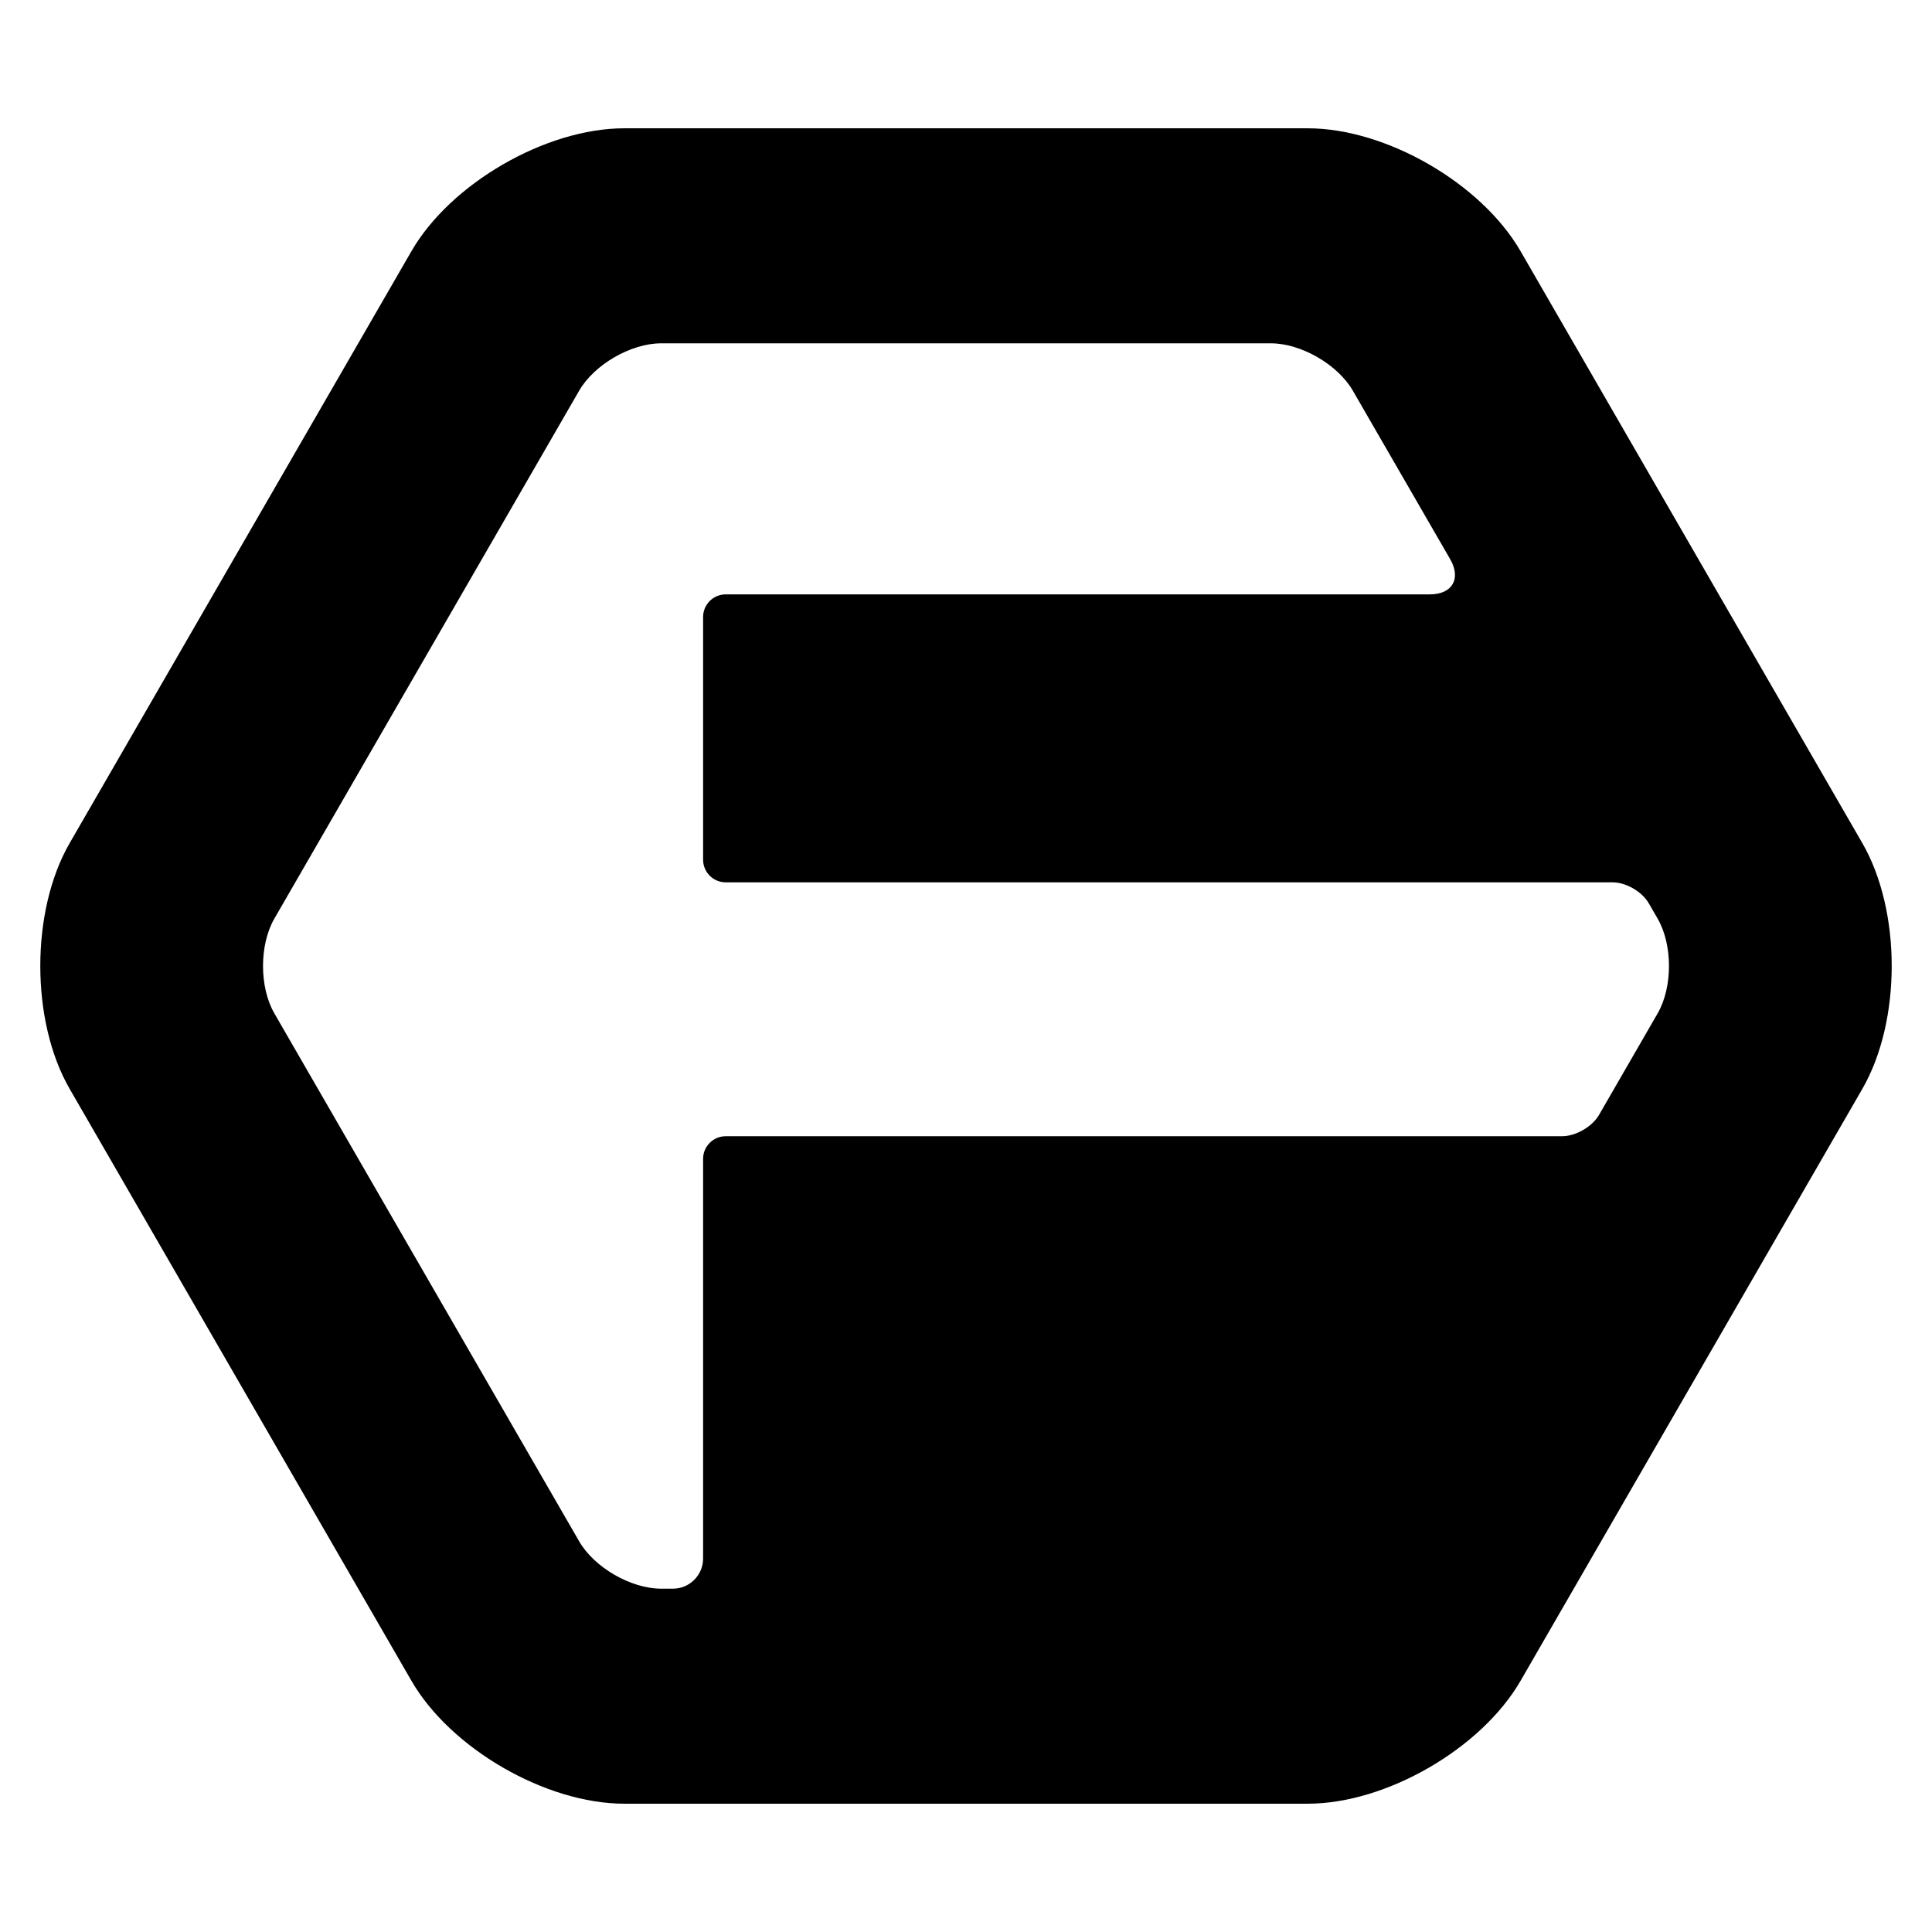
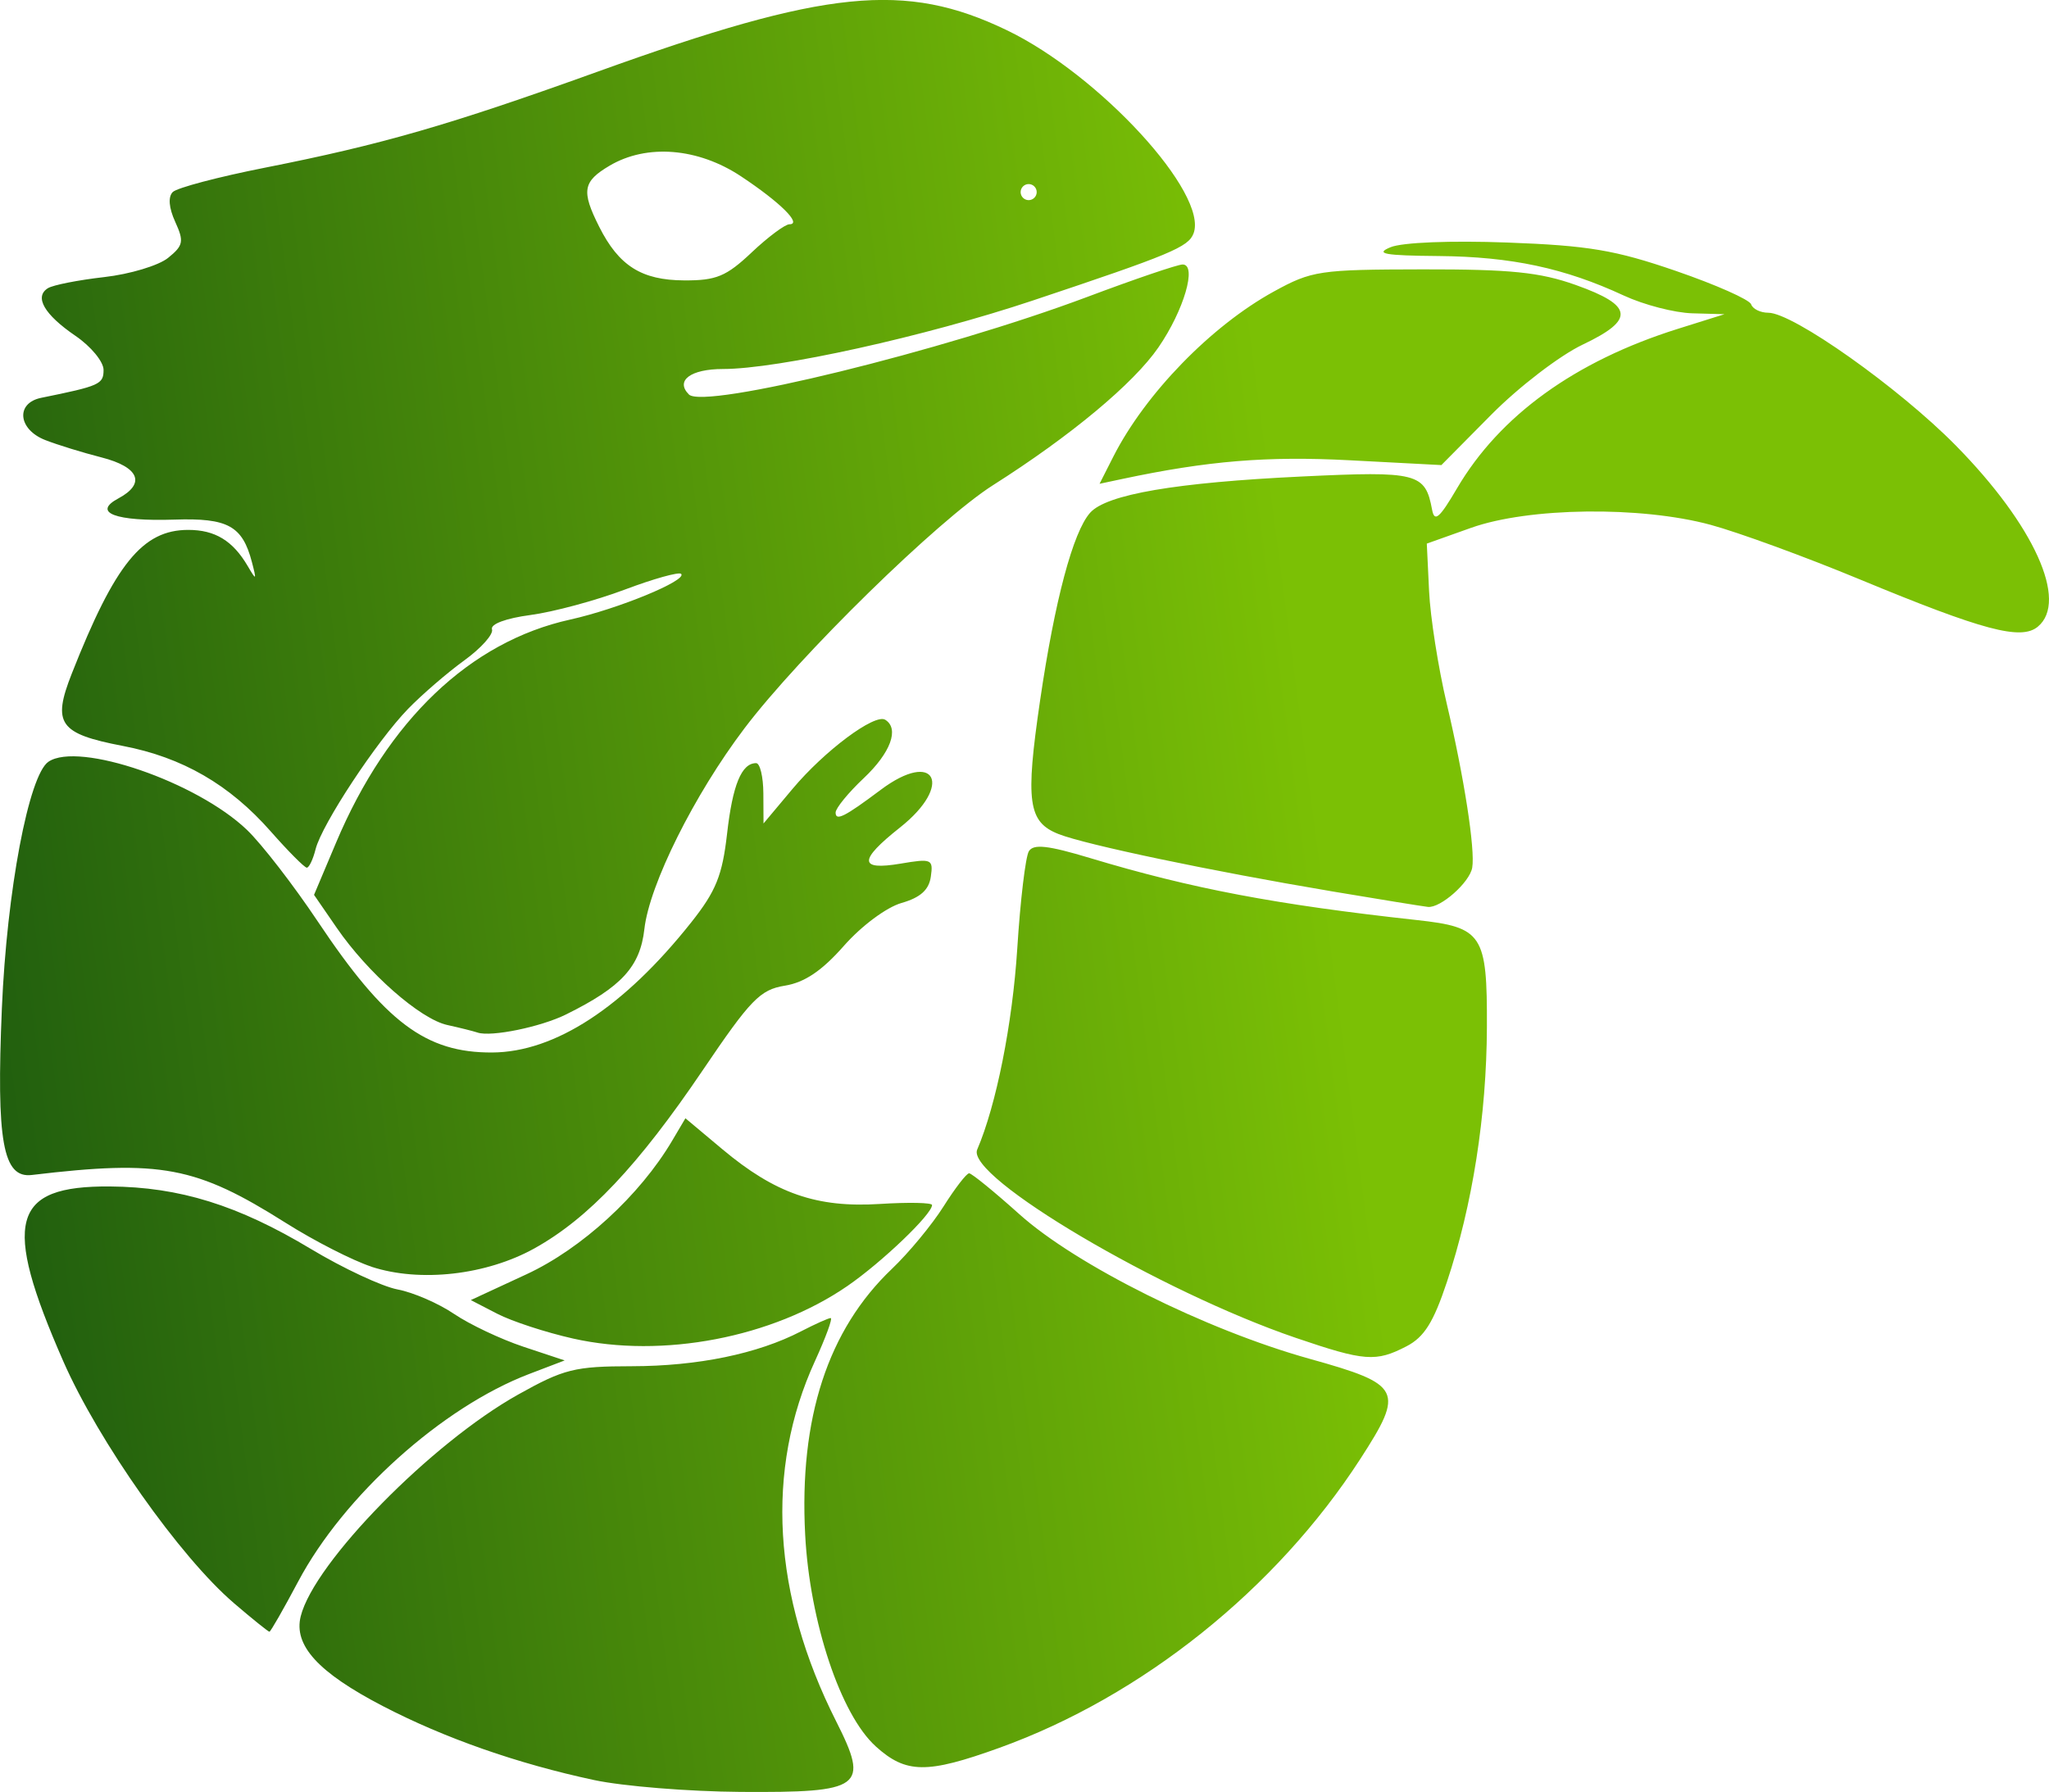
- <svg xmlns="http://www.w3.org/2000/svg" viewBox="0 0 1024 1024" stroke-miterlimit="10" style="fill-rule:nonzero;clip-rule:evenodd;stroke-linecap:round;stroke-linejoin:round;" version="1.1" xml:space="preserve">
-   <path d="M330.875 68C289.329 68 238.836 97.176 218.062 133.156L36.938 446.844C16.164 482.824 16.164 541.176 36.938 577.156L218.062 890.844C238.836 926.824 289.329 956 330.875 956L693.125 956C734.671 956 785.164 926.824 805.938 890.844L987.062 577.156C1007.84 541.176 1007.84 482.824 987.062 446.844L805.938 133.156C785.164 97.176 734.671 68 693.125 68L330.875 68ZM350.406 181.969L673.594 181.969C689.589 181.969 709.033 193.21 717.031 207.062L768.656 296.438C774.561 306.707 769.738 315.031 757.875 315.031L384.656 315.031C378.029 315.031 372.656 320.404 372.656 327.031L372.656 455.656C372.656 462.284 378.029 467.656 384.656 467.656L854.781 467.656C861.79 467.656 870.308 472.587 873.812 478.656L878.594 486.906C886.592 500.759 886.592 523.241 878.594 537.094L847.438 591.062C843.793 597.238 835.118 602.219 827.969 602.219L384.656 602.219C378.029 602.219 372.656 607.591 372.656 614.219L372.656 826.031C372.656 834.868 365.493 842.031 356.656 842.031L350.406 842.031C334.411 842.031 314.967 830.791 306.969 816.938L145.406 537.094C137.408 523.241 137.408 500.759 145.406 486.906L306.969 207.062C314.967 193.21 334.411 181.969 350.406 181.969Z" fill="context-fill #0c0c0d" fill-rule="nonzero" opacity="1" stroke="none" />
+ <svg xmlns="http://www.w3.org/2000/svg" xmlns:xlink="http://www.w3.org/1999/xlink" width="90.994mm" height="79.601mm" viewBox="0 0 90.994 79.601" version="1.1" id="svg80">
+   <defs id="defs74">
+     <linearGradient xlink:href="#linearGradient70" id="linearGradient72" x1="-74.301" y1="271.609" x2="-15.411" y2="263.853" gradientUnits="userSpaceOnUse" gradientTransform="translate(-65.50373,-62.32034)" />
+     <linearGradient id="linearGradient70">
+       <stop style="stop-color:#22600e;stop-opacity:1" offset="0" id="stop66" />
+       <stop style="stop-color:#7bc005;stop-opacity:1" offset="1" id="stop68" />
+     </linearGradient>
+   </defs>
+   <g id="layer1" transform="translate(139.9909,-161.9497)">
+     <path style="fill:url(#linearGradient72);fill-opacity:1;stroke-width:0.357" d="m -113.602,241.022 c -3.413,-0.73 -6.65,-1.864 -9.393,-3.29 -2.868,-1.492 -3.965,-2.694 -3.641,-3.988 0.6,-2.39 5.796,-7.689 9.655,-9.847 2.031,-1.136 2.51,-1.256 5.044,-1.259 2.934,-0.004 5.59,-0.551 7.516,-1.548 0.629,-0.325 1.223,-0.592 1.32,-0.592 0.097,0 -0.218,0.861 -0.699,1.913 -2.213,4.833 -1.885,10.401 0.941,15.999 1.485,2.942 1.172,3.173 -4.248,3.137 -2.295,-0.016 -5.217,-0.252 -6.494,-0.525 z m 12.499,-1.501 c -1.556,-1.405 -2.928,-5.523 -3.131,-9.395 -0.272,-5.185 1.007,-9.104 3.853,-11.814 0.747,-0.711 1.777,-1.957 2.29,-2.769 0.512,-0.812 1.024,-1.475 1.138,-1.475 0.113,0 1.116,0.817 2.228,1.815 2.529,2.27 8.289,5.141 12.891,6.425 4.094,1.142 4.224,1.4 2.25,4.454 -3.737,5.778 -9.685,10.54 -16.022,12.826 -3.227,1.164 -4.148,1.153 -5.497,-0.065 z m -28.502,-6.362 c -2.39,-2.046 -6.018,-7.189 -7.575,-10.74 -2.73,-6.226 -2.31,-7.799 2.075,-7.766 3.089,0.023 5.689,0.833 8.921,2.776 1.43,0.86 3.163,1.669 3.851,1.799 0.689,0.129 1.816,0.618 2.506,1.086 0.69,0.468 2.077,1.124 3.083,1.459 l 1.829,0.608 -1.576,0.602 c -3.863,1.475 -8.233,5.402 -10.26,9.222 -0.65,1.225 -1.224,2.227 -1.275,2.227 -0.051,0 -0.762,-0.572 -1.578,-1.271 z m 47.165,-11.779 c -6.015,-2.049 -14.671,-7.164 -14.155,-8.364 0.847,-1.971 1.568,-5.593 1.78,-8.936 0.135,-2.135 0.367,-4.078 0.515,-4.318 0.206,-0.333 0.846,-0.261 2.72,0.303 4.506,1.358 8.243,2.067 14.508,2.754 2.924,0.321 3.128,0.631 3.113,4.754 -0.014,3.923 -0.639,7.906 -1.775,11.32 -0.599,1.8 -1.01,2.454 -1.799,2.862 -1.36,0.703 -1.854,0.665 -4.907,-0.375 z m -32.101,0.029 c -1.205,-0.271 -2.72,-0.766 -3.366,-1.101 l -1.176,-0.608 2.473,-1.146 c 2.453,-1.137 5.035,-3.505 6.47,-5.935 l 0.588,-0.995 1.637,1.372 c 2.35,1.97 4.199,2.612 7.002,2.434 1.274,-0.081 2.315,-0.059 2.314,0.048 -0.004,0.415 -2.228,2.542 -3.761,3.598 -3.332,2.292 -8.208,3.226 -12.181,2.333 z m -8.957,-3.194 c -0.826,-0.27 -2.535,-1.143 -3.798,-1.941 -3.989,-2.519 -5.55,-2.814 -11.283,-2.131 -1.284,0.153 -1.579,-1.491 -1.329,-7.399 0.22,-5.211 1.194,-10.365 2.069,-10.958 1.342,-0.909 6.59,0.894 8.817,3.029 0.655,0.628 2.071,2.459 3.146,4.07 2.99,4.478 4.793,5.832 7.744,5.817 2.792,-0.015 5.856,-2.019 8.84,-5.783 1.096,-1.382 1.379,-2.083 1.589,-3.93 0.247,-2.178 0.643,-3.14 1.291,-3.14 0.172,0 0.317,0.603 0.321,1.34 l 0.007,1.34 1.287,-1.535 c 1.419,-1.693 3.653,-3.36 4.118,-3.072 0.637,0.393 0.243,1.465 -0.953,2.593 -0.688,0.649 -1.25,1.337 -1.25,1.529 0,0.393 0.401,0.191 1.999,-1.007 2.429,-1.822 3.252,-0.223 0.859,1.672 -1.843,1.46 -1.835,1.918 0.03,1.603 1.379,-0.233 1.452,-0.201 1.34,0.582 -0.084,0.586 -0.465,0.927 -1.3,1.166 -0.669,0.191 -1.78,1.018 -2.561,1.905 -0.975,1.108 -1.744,1.627 -2.622,1.769 -1.098,0.178 -1.519,0.612 -3.645,3.755 -2.867,4.238 -5.081,6.582 -7.473,7.913 -2.14,1.19 -5.083,1.522 -7.239,0.818 z m 4.717,-10.398 c -0.196,-0.065 -0.803,-0.217 -1.349,-0.337 -1.202,-0.265 -3.527,-2.309 -4.903,-4.31 l -1.012,-1.47 0.983,-2.33 c 2.291,-5.43 5.951,-8.917 10.389,-9.898 2.125,-0.47 5.218,-1.744 4.931,-2.031 -0.097,-0.097 -1.23,0.219 -2.516,0.704 -1.286,0.484 -3.166,0.99 -4.177,1.124 -1.09,0.145 -1.785,0.404 -1.707,0.637 0.072,0.216 -0.483,0.838 -1.233,1.381 -0.75,0.544 -1.872,1.511 -2.492,2.149 -1.398,1.44 -3.833,5.135 -4.109,6.236 -0.113,0.451 -0.289,0.82 -0.39,0.82 -0.101,0 -0.823,-0.726 -1.604,-1.613 -1.83,-2.079 -3.921,-3.288 -6.562,-3.794 -2.834,-0.543 -3.149,-0.988 -2.271,-3.214 1.923,-4.879 3.142,-6.383 5.173,-6.383 1.191,0 1.98,0.481 2.641,1.608 0.383,0.654 0.399,0.638 0.185,-0.179 -0.422,-1.61 -1.068,-1.964 -3.438,-1.886 -2.622,0.086 -3.672,-0.31 -2.492,-0.942 1.228,-0.657 0.926,-1.392 -0.747,-1.82 -0.835,-0.213 -1.96,-0.56 -2.501,-0.772 -1.212,-0.474 -1.324,-1.643 -0.179,-1.876 2.598,-0.527 2.769,-0.603 2.769,-1.24 0,-0.364 -0.56,-1.044 -1.245,-1.511 -1.39,-0.949 -1.845,-1.736 -1.224,-2.12 0.227,-0.14 1.349,-0.361 2.492,-0.491 1.144,-0.129 2.423,-0.514 2.843,-0.854 0.679,-0.55 0.714,-0.728 0.316,-1.602 -0.283,-0.621 -0.323,-1.108 -0.109,-1.323 0.187,-0.187 2.023,-0.672 4.081,-1.079 5.2,-1.028 8.209,-1.897 14.816,-4.278 10.124,-3.648 13.633,-4.003 18.143,-1.832 4.113,1.979 8.968,7.267 8.291,9.031 -0.232,0.605 -1.018,0.933 -7.143,2.979 -4.787,1.599 -11.307,3.04 -13.751,3.04 -1.441,0 -2.131,0.516 -1.515,1.132 0.671,0.671 11.302,-1.935 17.704,-4.339 2.103,-0.79 4.002,-1.436 4.221,-1.436 0.653,0 0.059,2.036 -1.074,3.683 -1.104,1.605 -3.891,3.927 -7.347,6.121 -2.442,1.551 -8.59,7.567 -11.039,10.803 -2.23,2.946 -4.219,6.937 -4.442,8.909 -0.189,1.678 -1.013,2.578 -3.477,3.797 -1.126,0.557 -3.322,1.008 -3.93,0.807 z m 12.171,-34.655 c 0.729,-0.688 1.484,-1.25 1.677,-1.25 0.576,0 -0.413,-0.979 -2.155,-2.133 -1.909,-1.264 -4.178,-1.447 -5.832,-0.469 -1.191,0.703 -1.262,1.12 -0.463,2.709 0.874,1.74 1.882,2.377 3.776,2.386 1.425,0.007 1.867,-0.176 2.997,-1.242 z m 12.658,-2.679 c 0,-0.196 -0.161,-0.357 -0.357,-0.357 -0.196,0 -0.357,0.161 -0.357,0.357 0,0.196 0.161,0.357 0.357,0.357 0.196,0 0.357,-0.161 0.357,-0.357 z m 13.039,31.048 c -5.279,-0.887 -10.853,-2.056 -12.062,-2.53 -1.362,-0.534 -1.487,-1.43 -0.826,-5.939 0.65,-4.435 1.462,-7.482 2.221,-8.335 0.727,-0.818 3.801,-1.344 9.419,-1.612 5.126,-0.245 5.465,-0.158 5.768,1.477 0.105,0.568 0.328,0.378 1.101,-0.941 1.898,-3.239 5.247,-5.66 9.813,-7.094 l 2.07,-0.65 -1.429,-0.04 c -0.786,-0.022 -2.152,-0.377 -3.037,-0.787 -2.629,-1.221 -4.999,-1.728 -8.217,-1.757 -2.433,-0.021 -2.859,-0.1 -2.143,-0.393 0.521,-0.214 2.679,-0.3 5.18,-0.207 3.602,0.133 4.8,0.335 7.496,1.264 1.765,0.608 3.266,1.274 3.334,1.48 0.069,0.206 0.412,0.375 0.764,0.375 1.095,0 5.799,3.332 8.322,5.894 3.479,3.534 5.011,6.918 3.646,8.051 -0.746,0.619 -2.421,0.173 -7.925,-2.108 -2.402,-0.996 -5.376,-2.083 -6.609,-2.417 -3.105,-0.84 -8.074,-0.777 -10.636,0.135 l -1.965,0.7 0.101,2.107 c 0.055,1.159 0.408,3.409 0.784,5 0.769,3.254 1.27,6.484 1.132,7.288 -0.113,0.655 -1.408,1.802 -1.967,1.743 -0.224,-0.024 -2.175,-0.34 -4.337,-0.703 z m -9.635,-19.3 c 1.42,-2.795 4.345,-5.804 7.127,-7.332 1.688,-0.927 2.025,-0.977 6.609,-0.984 3.902,-0.006 5.208,0.127 6.794,0.692 2.568,0.914 2.643,1.544 0.316,2.649 -1.021,0.485 -2.838,1.878 -4.063,3.115 l -2.216,2.238 -4.073,-0.214 c -3.667,-0.193 -6.3,0.024 -10.091,0.829 l -1.016,0.216 z" id="path29" />
+   </g>
</svg>
